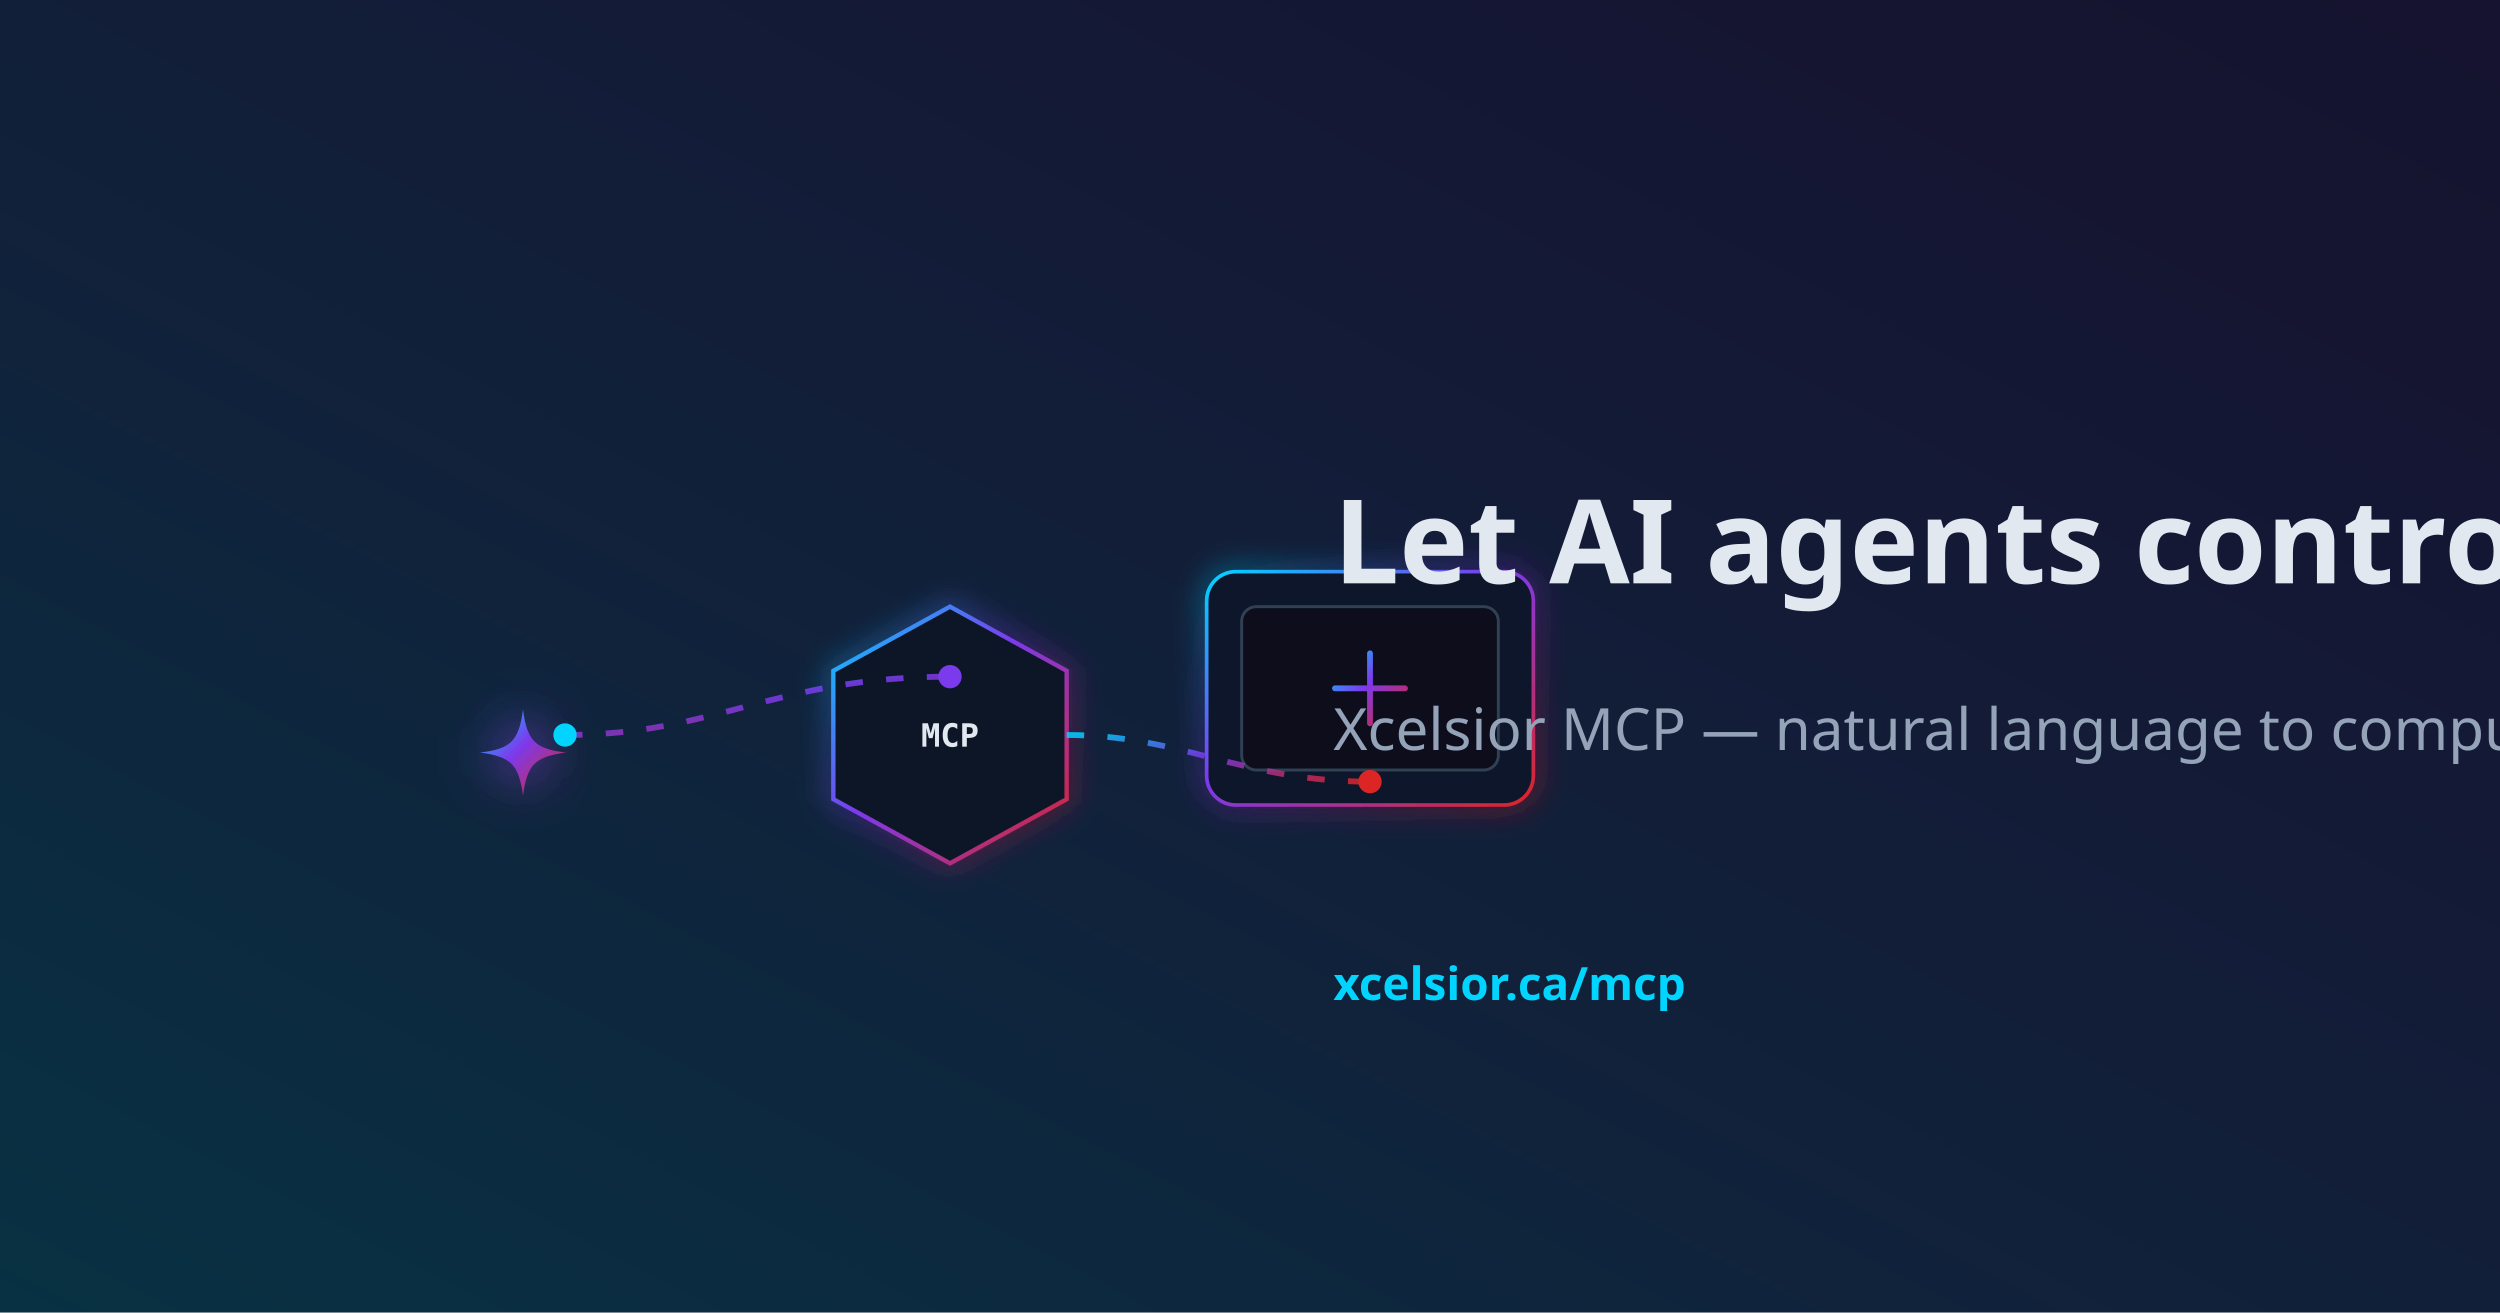
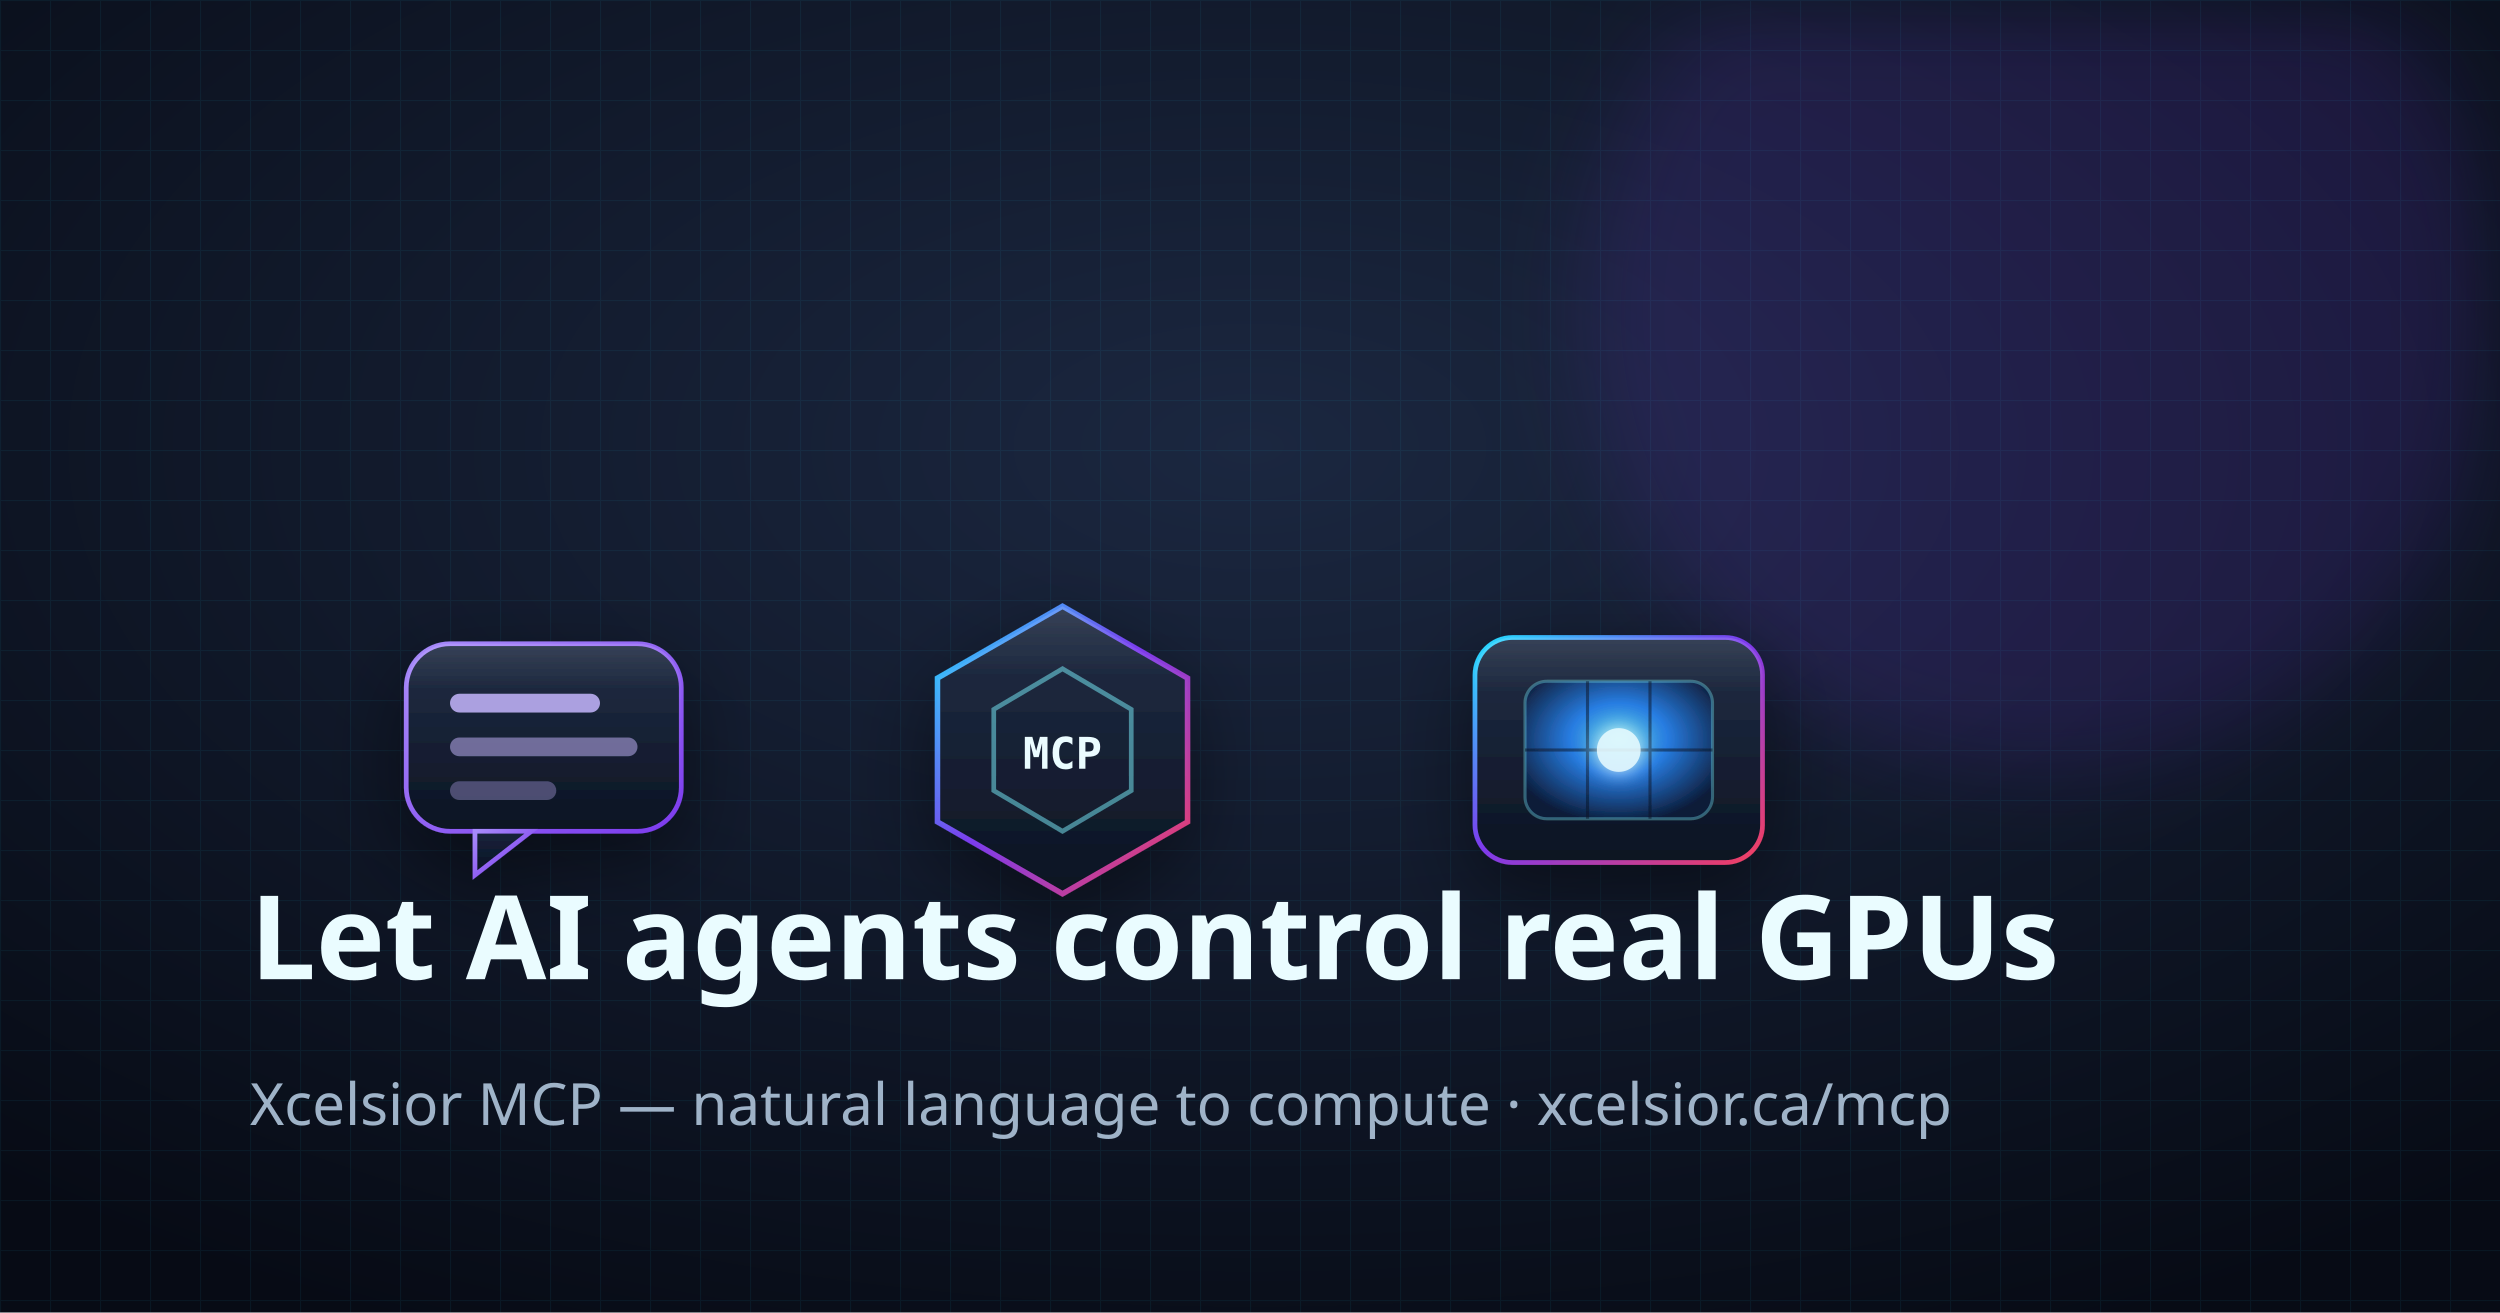
<svg xmlns="http://www.w3.org/2000/svg" viewBox="0 0 1200 630" fill="none">
  <defs>
-     <linearGradient id="g" x1="0%" y1="0%" x2="100%" y2="100%">
-       <stop offset="0%" stop-color="#00d4ff" />
-       <stop offset="45%" stop-color="#7c3aed" />
-       <stop offset="100%" stop-color="#dc2626" />
+     <linearGradient id="brand" x1="0%" y1="0%" x2="100%" y2="100%">
+       <stop offset="0%" stop-color="#22e0ff" />
+       <stop offset="48%" stop-color="#7c3aed" />
+       <stop offset="100%" stop-color="#f43f5e" />
    </linearGradient>
-     <linearGradient id="gSoft" x1="0%" y1="100%" x2="100%" y2="0%">
-       <stop offset="0%" stop-color="#00d4ff" stop-opacity="0.18" />
-       <stop offset="100%" stop-color="#7c3aed" stop-opacity="0.1" />
+     <linearGradient id="brandSoft" x1="0" y1="1" x2="1" y2="0">
+       <stop offset="0%" stop-color="#22e0ff" stop-opacity="0.14" />
+       <stop offset="100%" stop-color="#7c3aed" stop-opacity="0.06" />
    </linearGradient>
-     <linearGradient id="gold" x1="0%" y1="0%" x2="100%" y2="0%">
-       <stop offset="0%" stop-color="#fbbf24" />
-       <stop offset="100%" stop-color="#f59e0b" />
+     <radialGradient id="spot" cx="50%" cy="34%" r="75%">
+       <stop offset="0%" stop-color="#1b2740" />
+       <stop offset="100%" stop-color="#070b15" />
+     </radialGradient>
+     <linearGradient id="glass" x1="0" y1="0" x2="0" y2="1">
+       <stop offset="0%" stop-color="#ffffff" stop-opacity="0.14" />
+       <stop offset="24%" stop-color="#ffffff" stop-opacity="0.04" />
+       <stop offset="100%" stop-color="#ffffff" stop-opacity="0" />
    </linearGradient>
-     <filter id="glow" x="-50%" y="-50%" width="200%" height="200%">
-       <feGaussianBlur stdDeviation="5" result="b" />
+     <linearGradient id="panel" x1="0" y1="0" x2="0" y2="1">
+       <stop offset="0%" stop-color="#16233c" />
+       <stop offset="100%" stop-color="#0b1322" />
+     </linearGradient>
+     <radialGradient id="core" cx="50%" cy="42%" r="62%">
+       <stop offset="0%" stop-color="#5eeaff" />
+       <stop offset="42%" stop-color="#2a8cff" />
+       <stop offset="100%" stop-color="#0b1b3a" />
+     </radialGradient>
+     <linearGradient id="violet" x1="0" y1="0" x2="1" y2="1">
+       <stop offset="0%" stop-color="#a78bfa" />
+       <stop offset="100%" stop-color="#7c3aed" />
+     </linearGradient>
+     <linearGradient id="gold" x1="0" y1="0" x2="0" y2="1">
+       <stop offset="0%" stop-color="#fde68a" />
+       <stop offset="100%" stop-color="#d4a233" />
+     </linearGradient>
+     <linearGradient id="emerald" x1="0" y1="0" x2="1" y2="0">
+       <stop offset="0%" stop-color="#34d399" />
+       <stop offset="100%" stop-color="#10b981" />
+     </linearGradient>
+     <filter id="glow" x="-60%" y="-60%" width="220%" height="220%">
+       <feGaussianBlur stdDeviation="3" result="b" />
      <feMerge>
        <feMergeNode in="b" />
        <feMergeNode in="SourceGraphic" />
      </feMerge>
    </filter>
-     <filter id="softGlow" x="-80%" y="-80%" width="260%" height="260%">
-       <feGaussianBlur stdDeviation="14" />
+     <filter id="bloom" x="-120%" y="-120%" width="340%" height="340%">
+       <feGaussianBlur stdDeviation="22" />
    </filter>
+     <filter id="cardShadow" x="-40%" y="-40%" width="180%" height="180%">
+       <feDropShadow dx="0" dy="9" stdDeviation="13" flood-color="#000" flood-opacity="0.45" />
+     </filter>
+     <pattern id="grid" width="24" height="24" patternUnits="userSpaceOnUse">
+       <path d="M24 0H0V24" fill="none" stroke="#22e0ff" stroke-opacity="0.06" stroke-width="1" />
+     </pattern>
  </defs>
-   <rect width="1200" height="630" fill="#0a0e1a" />
-   <rect width="1200" height="630" fill="url(#gSoft)" />
-   <g transform="translate(120,140) scale(1.4)">
-     <g filter="url(#glow)" transform="translate(72,140) scale(1.8)" fill="url(#g)">
-       <path d="M12 1.8c.38 3.07 1.05 4.96 2.18 6.1 1.13 1.13 3.02 1.8 6.02 2.1-3 .38-4.89 1.05-6.02 2.18-1.13 1.13-1.8 3.02-2.18 6.02-.38-3-1.05-4.89-2.18-6.02-1.13-1.13-3.02-1.8-6.02-2.18 3-.3 4.89-.97 6.02-2.1C10.95 6.76 11.62 4.87 12 1.8Z" />
+   <rect width="1200" height="630" fill="url(#spot)" />
+   <rect width="1200" height="630" fill="url(#grid)" />
+   <circle cx="980" cy="150" r="220" fill="#7c3aed" filter="url(#bloom)" opacity="0.14" />
+   <g transform="translate(150,150) scale(1.5)">
+     <path d="M118,140 H196" stroke="url(#brand)" stroke-width="2.5" stroke-dasharray="2 9" stroke-linecap="round" opacity="0.7" filter="url(#glow)" />
+     <path d="M284,140 H372" stroke="url(#brand)" stroke-width="2.5" stroke-dasharray="2 9" stroke-linecap="round" opacity="0.7" filter="url(#glow)" />
+     <g transform="translate(74,140)" filter="url(#cardShadow)">
+       <rect x="-44" y="-34" width="88" height="60" rx="14" fill="url(#panel)" stroke="url(#violet)" stroke-width="1.5" />
+       <rect x="-44" y="-34" width="88" height="60" rx="14" fill="url(#glass)" />
+       <path d="M-22,26 L-22,40 L-4,26 Z" fill="url(#panel)" stroke="url(#violet)" stroke-width="1.5" />
+       <g fill="#c4b5fd" opacity="0.85">
+         <rect x="-30" y="-18" width="48" height="6" rx="3" />
+         <rect x="-30" y="-4" width="60" height="6" rx="3" opacity="0.6" />
+         <rect x="-30" y="10" width="34" height="6" rx="3" opacity="0.4" />
+       </g>
    </g>
-     <g filter="url(#glow)" transform="translate(200,108)">
-       <polygon points="40,0 80,22 80,66 40,88 0,66 0,22" fill="#111827" stroke="url(#g)" stroke-width="1.5" />
-       <text x="40" y="48" text-anchor="middle" fill="#e2e8f0" font-family="ui-monospace,monospace" font-size="11" font-weight="700">MCP</text>
+     <g transform="translate(240,140) scale(1.0)" filter="url(#cardShadow)">
+       <polygon points="0,-46 40,-23 40,23 0,46 -40,23 -40,-23" fill="url(#panel)" stroke="url(#brand)" stroke-width="1.75" />
+       <polygon points="0,-46 40,-23 40,23 0,46 -40,23 -40,-23" fill="url(#glass)" />
+       <polygon points="0,-26 22,-13 22,13 0,26 -22,13 -22,-13" fill="none" stroke="#7cf2ff" stroke-opacity="0.5" stroke-width="1.5" />
+       <text x="0" y="6" text-anchor="middle" fill="#eafcff" font-family="ui-monospace,monospace" font-size="14" font-weight="700">MCP</text>
    </g>
-     <g filter="url(#glow)" transform="translate(328,96)">
-       <rect width="112" height="80" rx="10" fill="#0f172a" stroke="url(#g)" stroke-width="1.25" />
-       <rect x="12" y="12" width="88" height="56" rx="5" fill="#0a0e1a" stroke="#334155" />
-       <path d="M56,28 L56,52 M44,40 L68,40" stroke="url(#g)" stroke-width="2" stroke-linecap="round" />
+     <g transform="translate(418,140)" filter="url(#cardShadow)">
+       <rect x="-46" y="-36" width="92" height="72" rx="12" fill="url(#panel)" stroke="url(#brand)" stroke-width="1.5" />
+       <rect x="-46" y="-36" width="92" height="72" rx="12" fill="url(#glass)" />
+       <rect x="-30" y="-22" width="60" height="44" rx="7" fill="url(#core)" opacity="0.85" stroke="#7cf2ff" stroke-opacity="0.4" />
+       <g stroke="#0a1322" stroke-opacity="0.5" stroke-width="1">
+         <path d="M-10,-22 V22 M10,-22 V22 M-30,0 H30" />
+       </g>
+       <circle cx="0" cy="0" r="7" fill="#eafcff" opacity="0.9" filter="url(#glow)" />
    </g>
-     <path d="M108,152 C160,152 180,132 240,132" stroke="url(#g)" stroke-width="2" stroke-dasharray="6 8" fill="none" opacity="0.85" />
-     <path d="M280,152 C320,152 340,168 384,168" stroke="url(#g)" stroke-width="2" stroke-dasharray="6 8" fill="none" opacity="0.85" />
-     <circle cx="108" cy="152" r="4" fill="#00d4ff" />
-     <circle cx="240" cy="132" r="4" fill="#7c3aed" />
-     <circle cx="384" cy="168" r="4" fill="#dc2626" />
  </g>
-   <text x="640" y="280" fill="#e2e8f0" font-family="system-ui,sans-serif" font-size="56" font-weight="800">Let AI agents control real GPUs</text>
-   <text x="640" y="360" fill="#94a3b8" font-family="system-ui,sans-serif" font-size="28">Xcelsior MCP — natural language to compute</text>
-   <text x="640" y="480" fill="#00d4ff" font-family="system-ui,sans-serif" font-size="22" font-weight="600">xcelsior.ca/mcp</text>
+   <text x="120" y="470" fill="#eafcff" font-family="system-ui,sans-serif" font-size="56" font-weight="800">Let AI agents control real GPUs</text>
+   <text x="120" y="540" fill="#9fb3c8" font-family="system-ui,sans-serif" font-size="28">Xcelsior MCP — natural language to compute · xcelsior.ca/mcp</text>
</svg>
